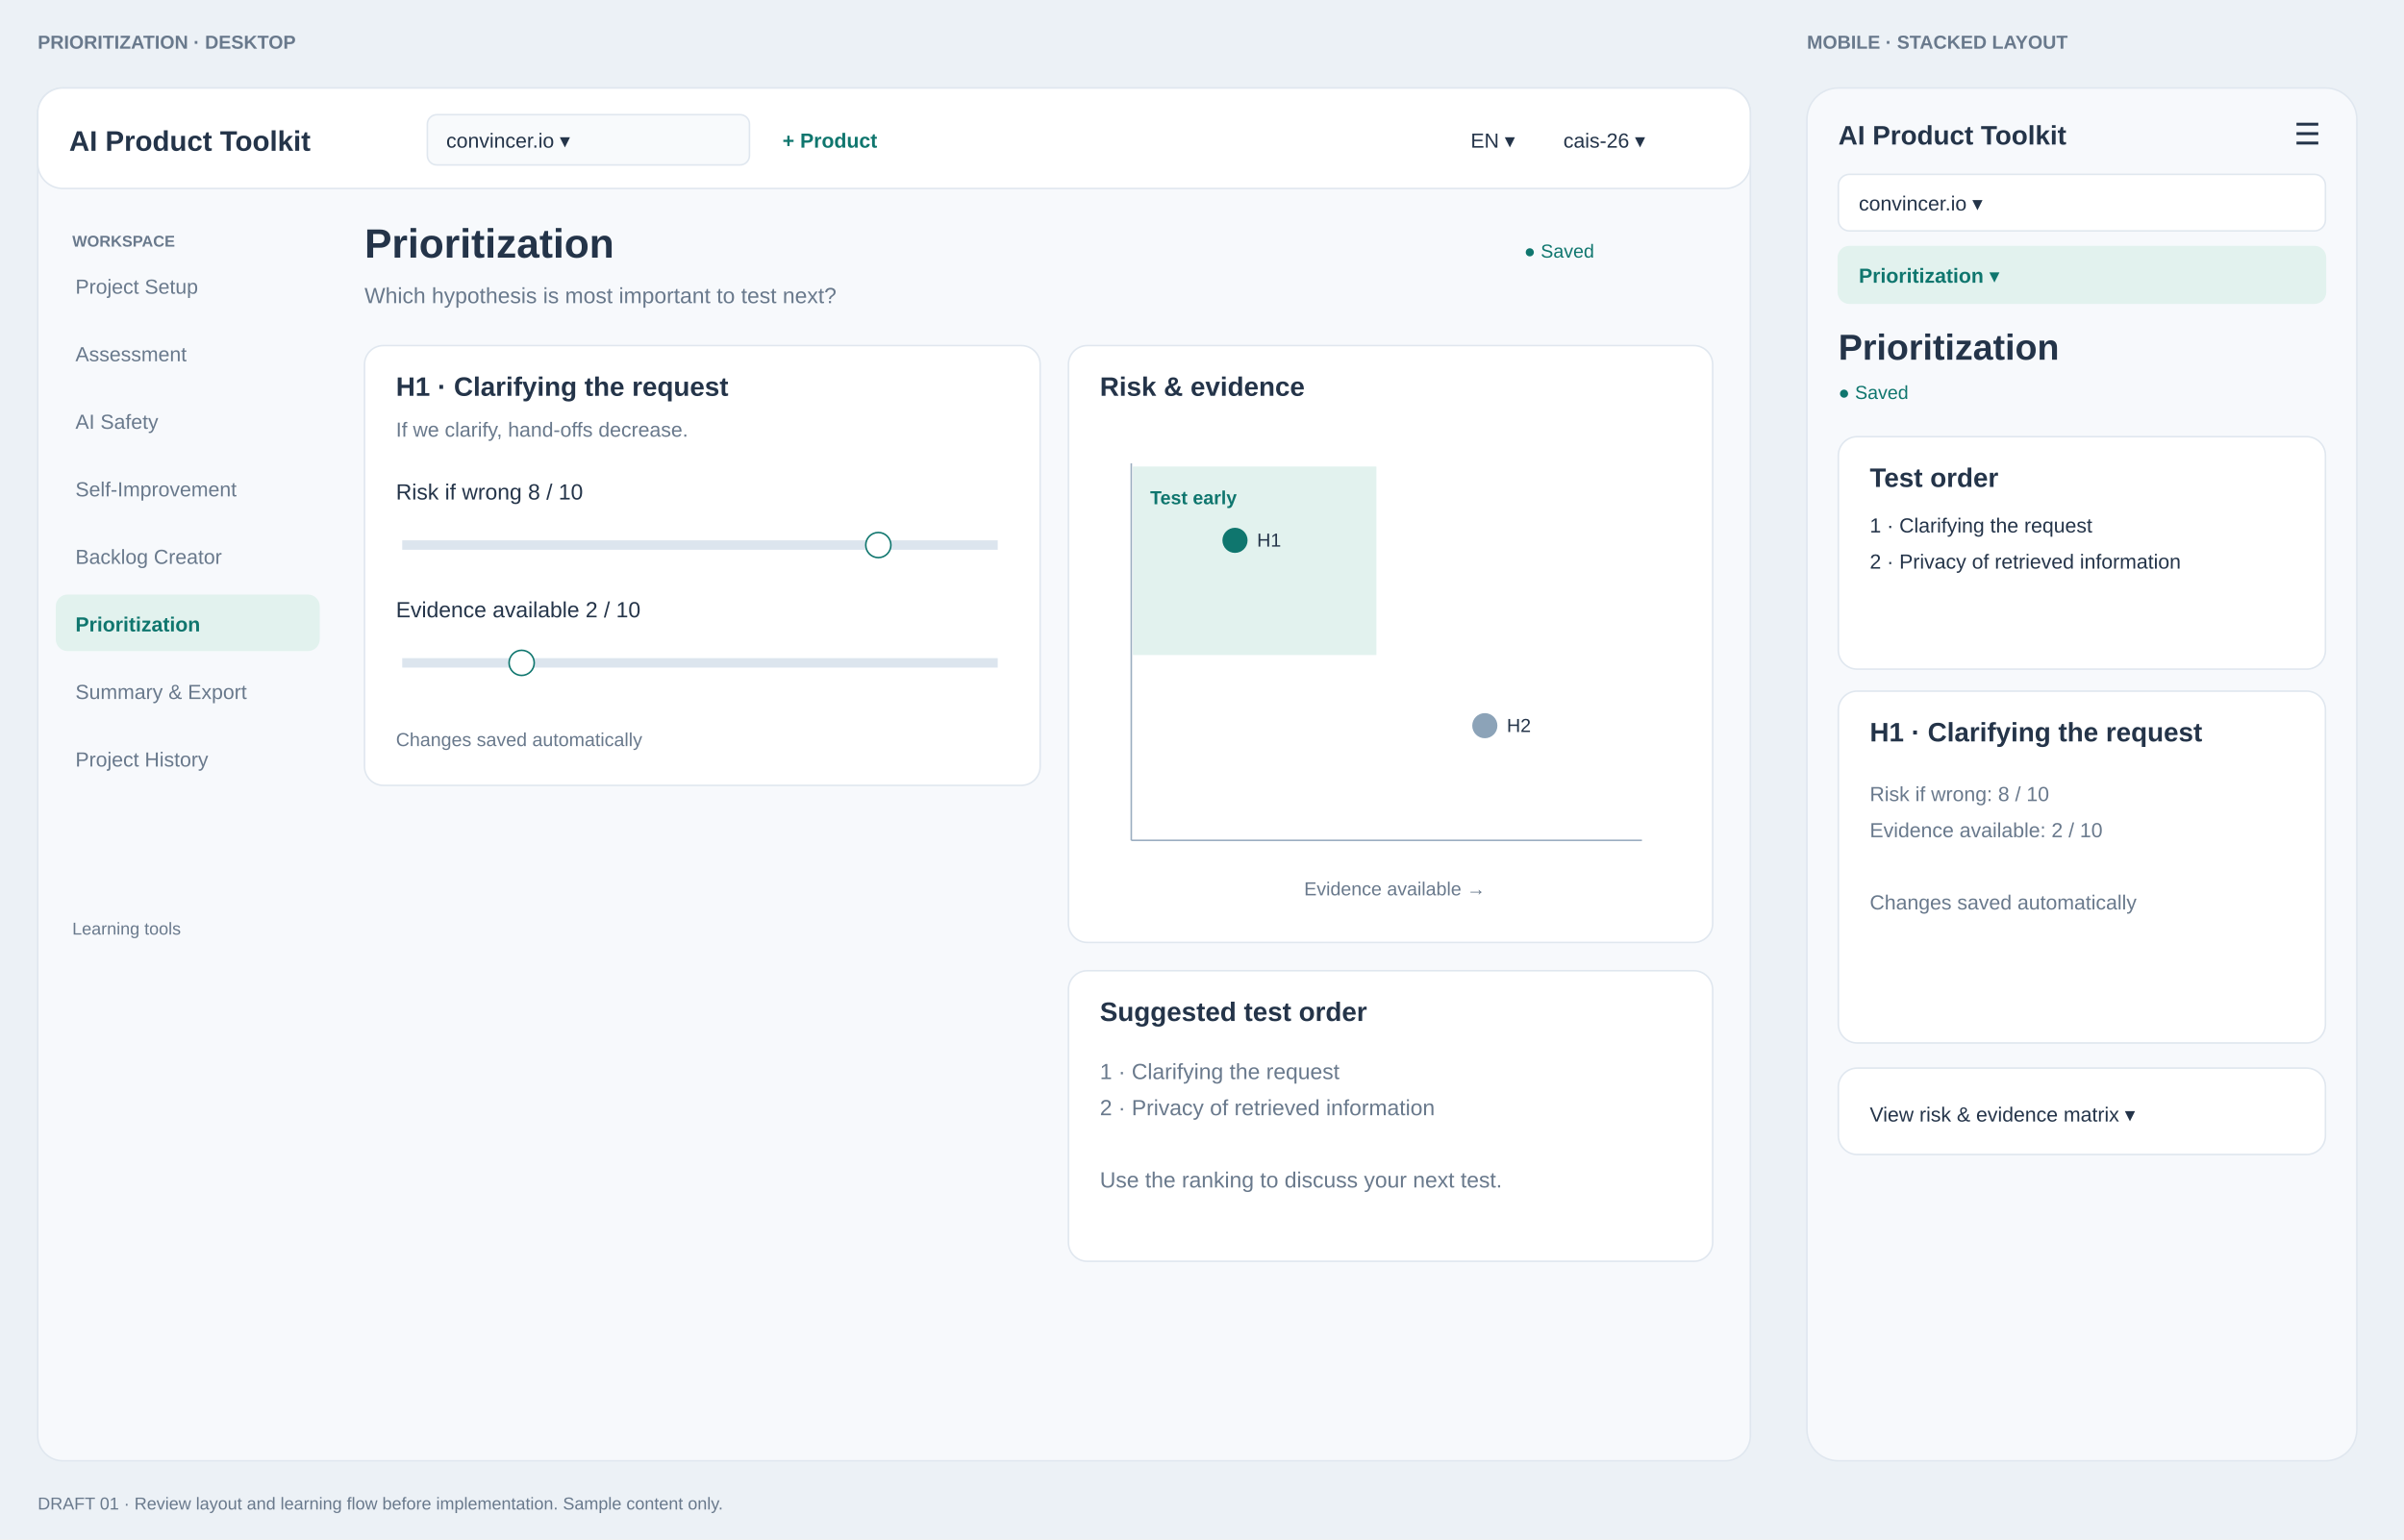
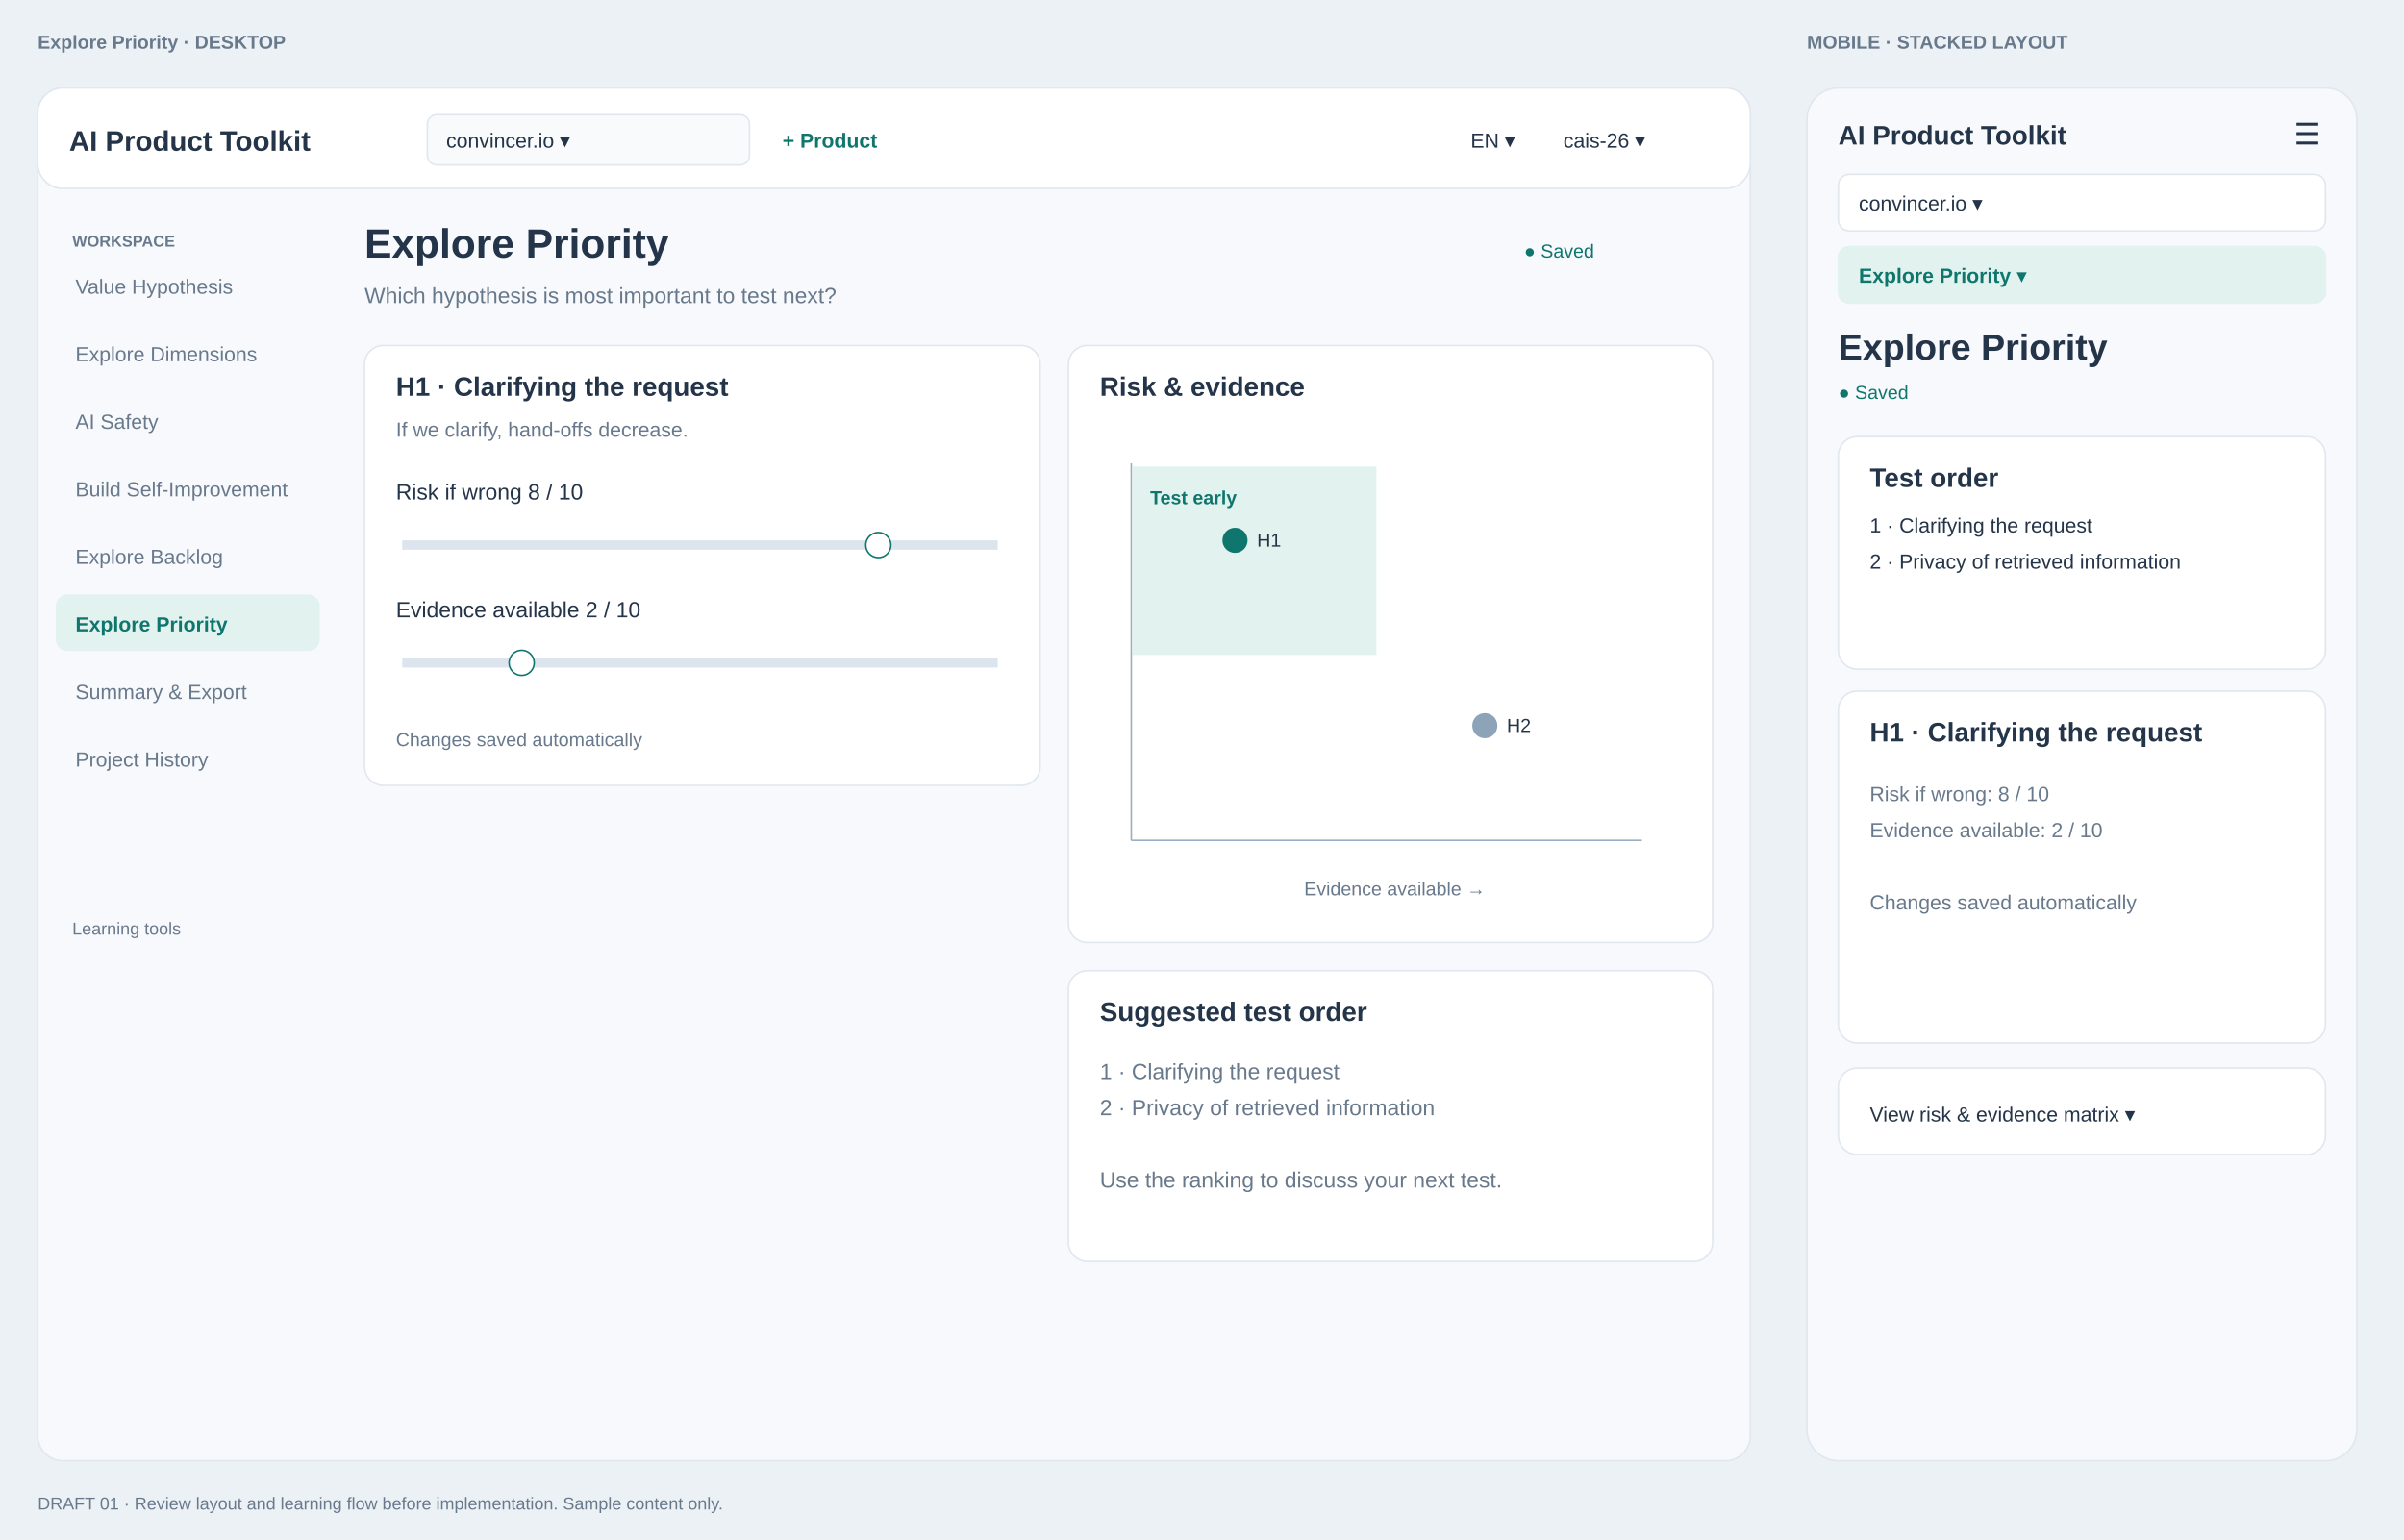
<svg xmlns="http://www.w3.org/2000/svg" width="1530" height="980" viewBox="0 0 1530 980" role="img" aria-labelledby="title desc">
  <style>text {font-family: Arial, sans-serif;} </style>
  <rect x="0" y="0" width="1530" height="980" rx="0" fill="#ecf1f6" stroke="none" />
-   <text x="24" y="31" font-size="12" fill="#69798c" font-weight="600">PRIORITIZATION · DESKTOP</text>
+   <text x="24" y="31" font-size="12" fill="#69798c" font-weight="600">Explore Priority · DESKTOP</text>
  <text x="1150" y="31" font-size="12" fill="#69798c" font-weight="600">MOBILE · STACKED LAYOUT</text>
  <rect x="24" y="56" width="1090" height="874" rx="16" fill="#f7f9fc" stroke="#e0e7ef" />
  <rect x="24" y="56" width="1090" height="64" rx="16" fill="white" stroke="#e0e7ef" />
  <text x="44" y="96" font-size="18" fill="#243449" font-weight="700">AI Product Toolkit</text>
  <rect x="272" y="73" width="205" height="32" rx="6" fill="#f8fafc" stroke="#e0e7ef" />
  <text x="284" y="94" font-size="13" fill="#243449" font-weight="400">convincer.io                 ▾</text>
  <text x="498" y="94" font-size="13" fill="#0f766e" font-weight="600">+ Product</text>
  <text x="936" y="94" font-size="13" fill="#243449" font-weight="400">EN ▾</text>
  <text x="995" y="94" font-size="13" fill="#243449" font-weight="400">cais-26 ▾</text>
  <text x="46" y="157" font-size="10" fill="#69798c" font-weight="700">WORKSPACE</text>
-   <text x="48" y="187" font-size="13" fill="#69798c" font-weight="400">Project Setup</text>
-   <text x="48" y="230" font-size="13" fill="#69798c" font-weight="400">Assessment</text>
+   <text x="48" y="187" font-size="13" fill="#69798c" font-weight="400">Value Hypothesis</text>
+   <text x="48" y="230" font-size="13" fill="#69798c" font-weight="400">Explore Dimensions</text>
  <text x="48" y="273" font-size="13" fill="#69798c" font-weight="400">AI Safety</text>
-   <text x="48" y="316" font-size="13" fill="#69798c" font-weight="400">Self-Improvement</text>
-   <text x="48" y="359" font-size="13" fill="#69798c" font-weight="400">Backlog Creator</text>
+   <text x="48" y="316" font-size="13" fill="#69798c" font-weight="400">Build Self-Improvement</text>
+   <text x="48" y="359" font-size="13" fill="#69798c" font-weight="400">Explore Backlog</text>
  <rect x="36" y="379" width="167" height="35" rx="7" fill="#e2f2ee" stroke="#e2f2ee" />
-   <text x="48" y="402" font-size="13" fill="#0f766e" font-weight="650">Prioritization</text>
+   <text x="48" y="402" font-size="13" fill="#0f766e" font-weight="650">Explore Priority</text>
  <text x="48" y="445" font-size="13" fill="#69798c" font-weight="400">Summary &amp; Export</text>
  <text x="48" y="488" font-size="13" fill="#69798c" font-weight="400">Project History</text>
  <text x="46" y="595" font-size="11" fill="#69798c" font-weight="400">Learning tools</text>
-   <text x="232" y="164" font-size="26" fill="#243449" font-weight="700">Prioritization</text>
+   <text x="232" y="164" font-size="26" fill="#243449" font-weight="700">Explore Priority</text>
  <text x="232" y="193" font-size="14" fill="#69798c" font-weight="400">Which hypothesis is most important to test next?</text>
  <text x="970" y="164" font-size="12" fill="#0f766e" font-weight="400">● Saved</text>
  <rect x="1150" y="56" width="350" height="874" rx="20" fill="#f7f9fc" stroke="#e0e7ef" />
  <text x="1170" y="92" font-size="17" fill="#243449" font-weight="700">AI Product Toolkit</text>
  <text x="1460" y="92" font-size="19" fill="#243449" font-weight="400">☰</text>
  <rect x="1170" y="111" width="310" height="36" rx="7" fill="white" stroke="#e0e7ef" />
  <text x="1183" y="134" font-size="13" fill="#243449" font-weight="400">convincer.io                              ▾</text>
  <rect x="1170" y="157" width="310" height="36" rx="7" fill="#e2f2ee" stroke="#e2f2ee" />
-   <text x="1183" y="180" font-size="13" fill="#0f766e" font-weight="600">Prioritization  ▾</text>
-   <text x="1170" y="229" font-size="23" fill="#243449" font-weight="700">Prioritization</text>
+   <text x="1183" y="180" font-size="13" fill="#0f766e" font-weight="600">Explore Priority  ▾</text>
+   <text x="1170" y="229" font-size="23" fill="#243449" font-weight="700">Explore Priority</text>
  <text x="1170" y="254" font-size="12" fill="#0f766e" font-weight="400">● Saved</text>
  <rect x="232" y="220" width="430" height="280" rx="12" fill="white" stroke="#e0e7ef" />
  <text x="252" y="252" font-size="17" fill="#243449" font-weight="650">H1 · Clarifying the request</text>
  <text x="252" y="278" font-size="13" fill="#69798c" font-weight="400">If we clarify, hand-offs decrease.</text>
  <text x="252" y="318" font-size="14" fill="#243449" font-weight="400">Risk if wrong                       8 / 10</text>
  <path d="M256 347H635" stroke="#dce5ee" stroke-width="6" />
  <circle cx="559" cy="347" r="8" fill="white" stroke="#0f766e" />
  <text x="252" y="393" font-size="14" fill="#243449" font-weight="400">Evidence available                  2 / 10</text>
  <path d="M256 422H635" stroke="#dce5ee" stroke-width="6" />
  <circle cx="332" cy="422" r="8" fill="white" stroke="#0f766e" />
  <text x="252" y="475" font-size="12" fill="#69798c" font-weight="400">Changes saved automatically</text>
  <rect x="680" y="220" width="410" height="380" rx="12" fill="white" stroke="#e0e7ef" />
  <text x="700" y="252" font-size="17" fill="#243449" font-weight="650">Risk &amp; evidence</text>
  <path d="M720 535V295M720 535H1045" stroke="#9caec1" fill="none" />
  <rect x="721" y="297" width="155" height="120" rx="0" fill="#e2f2ee" stroke="none" />
  <text x="732" y="321" font-size="12" fill="#0f766e" font-weight="600">Test early</text>
  <circle cx="786" cy="344" r="8" fill="#0f766e" />
  <text x="800" y="348" font-size="12" fill="#243449" font-weight="400">H1</text>
  <circle cx="945" cy="462" r="8" fill="#8ca3b8" />
  <text x="959" y="466" font-size="12" fill="#243449" font-weight="400">H2</text>
  <text x="830" y="570" font-size="12" fill="#69798c" font-weight="400">Evidence available →</text>
  <rect x="680" y="618" width="410" height="185" rx="12" fill="white" stroke="#e0e7ef" />
  <text x="700" y="650" font-size="17" fill="#243449" font-weight="650">Suggested test order</text>
  <text x="700" y="687" font-size="14" fill="#69798c" font-weight="400">1 · Clarifying the request</text>
  <text x="700" y="710" font-size="14" fill="#69798c" font-weight="400">2 · Privacy of retrieved information</text>
  <text x="700" y="733" font-size="14" fill="#69798c" font-weight="400" />
  <text x="700" y="756" font-size="14" fill="#69798c" font-weight="400">Use the ranking to discuss your next test.</text>
  <rect x="1170" y="278" width="310" height="148" rx="12" fill="white" stroke="#e0e7ef" />
  <text x="1190" y="310" font-size="17" fill="#243449" font-weight="650">Test order</text>
  <text x="1190" y="339" font-size="13" fill="#243449" font-weight="400">1 · Clarifying the request</text>
  <text x="1190" y="362" font-size="13" fill="#243449" font-weight="400">2 · Privacy of retrieved information</text>
  <rect x="1170" y="440" width="310" height="224" rx="12" fill="white" stroke="#e0e7ef" />
  <text x="1190" y="472" font-size="17" fill="#243449" font-weight="650">H1 · Clarifying the request</text>
  <text x="1190" y="510" font-size="13" fill="#69798c" font-weight="400">Risk if wrong: 8 / 10</text>
  <text x="1190" y="533" font-size="13" fill="#69798c" font-weight="400">Evidence available: 2 / 10</text>
  <text x="1190" y="556" font-size="13" fill="#69798c" font-weight="400" />
  <text x="1190" y="579" font-size="13" fill="#69798c" font-weight="400">Changes saved automatically</text>
  <rect x="1170" y="680" width="310" height="55" rx="12" fill="white" stroke="#e0e7ef" />
  <text x="1190" y="714" font-size="13" fill="#243449" font-weight="400">View risk &amp; evidence matrix  ▾</text>
  <text x="24" y="961" font-size="11" fill="#69798c" font-weight="400">DRAFT 01 · Review layout and learning flow before implementation. Sample content only.</text>
</svg>
